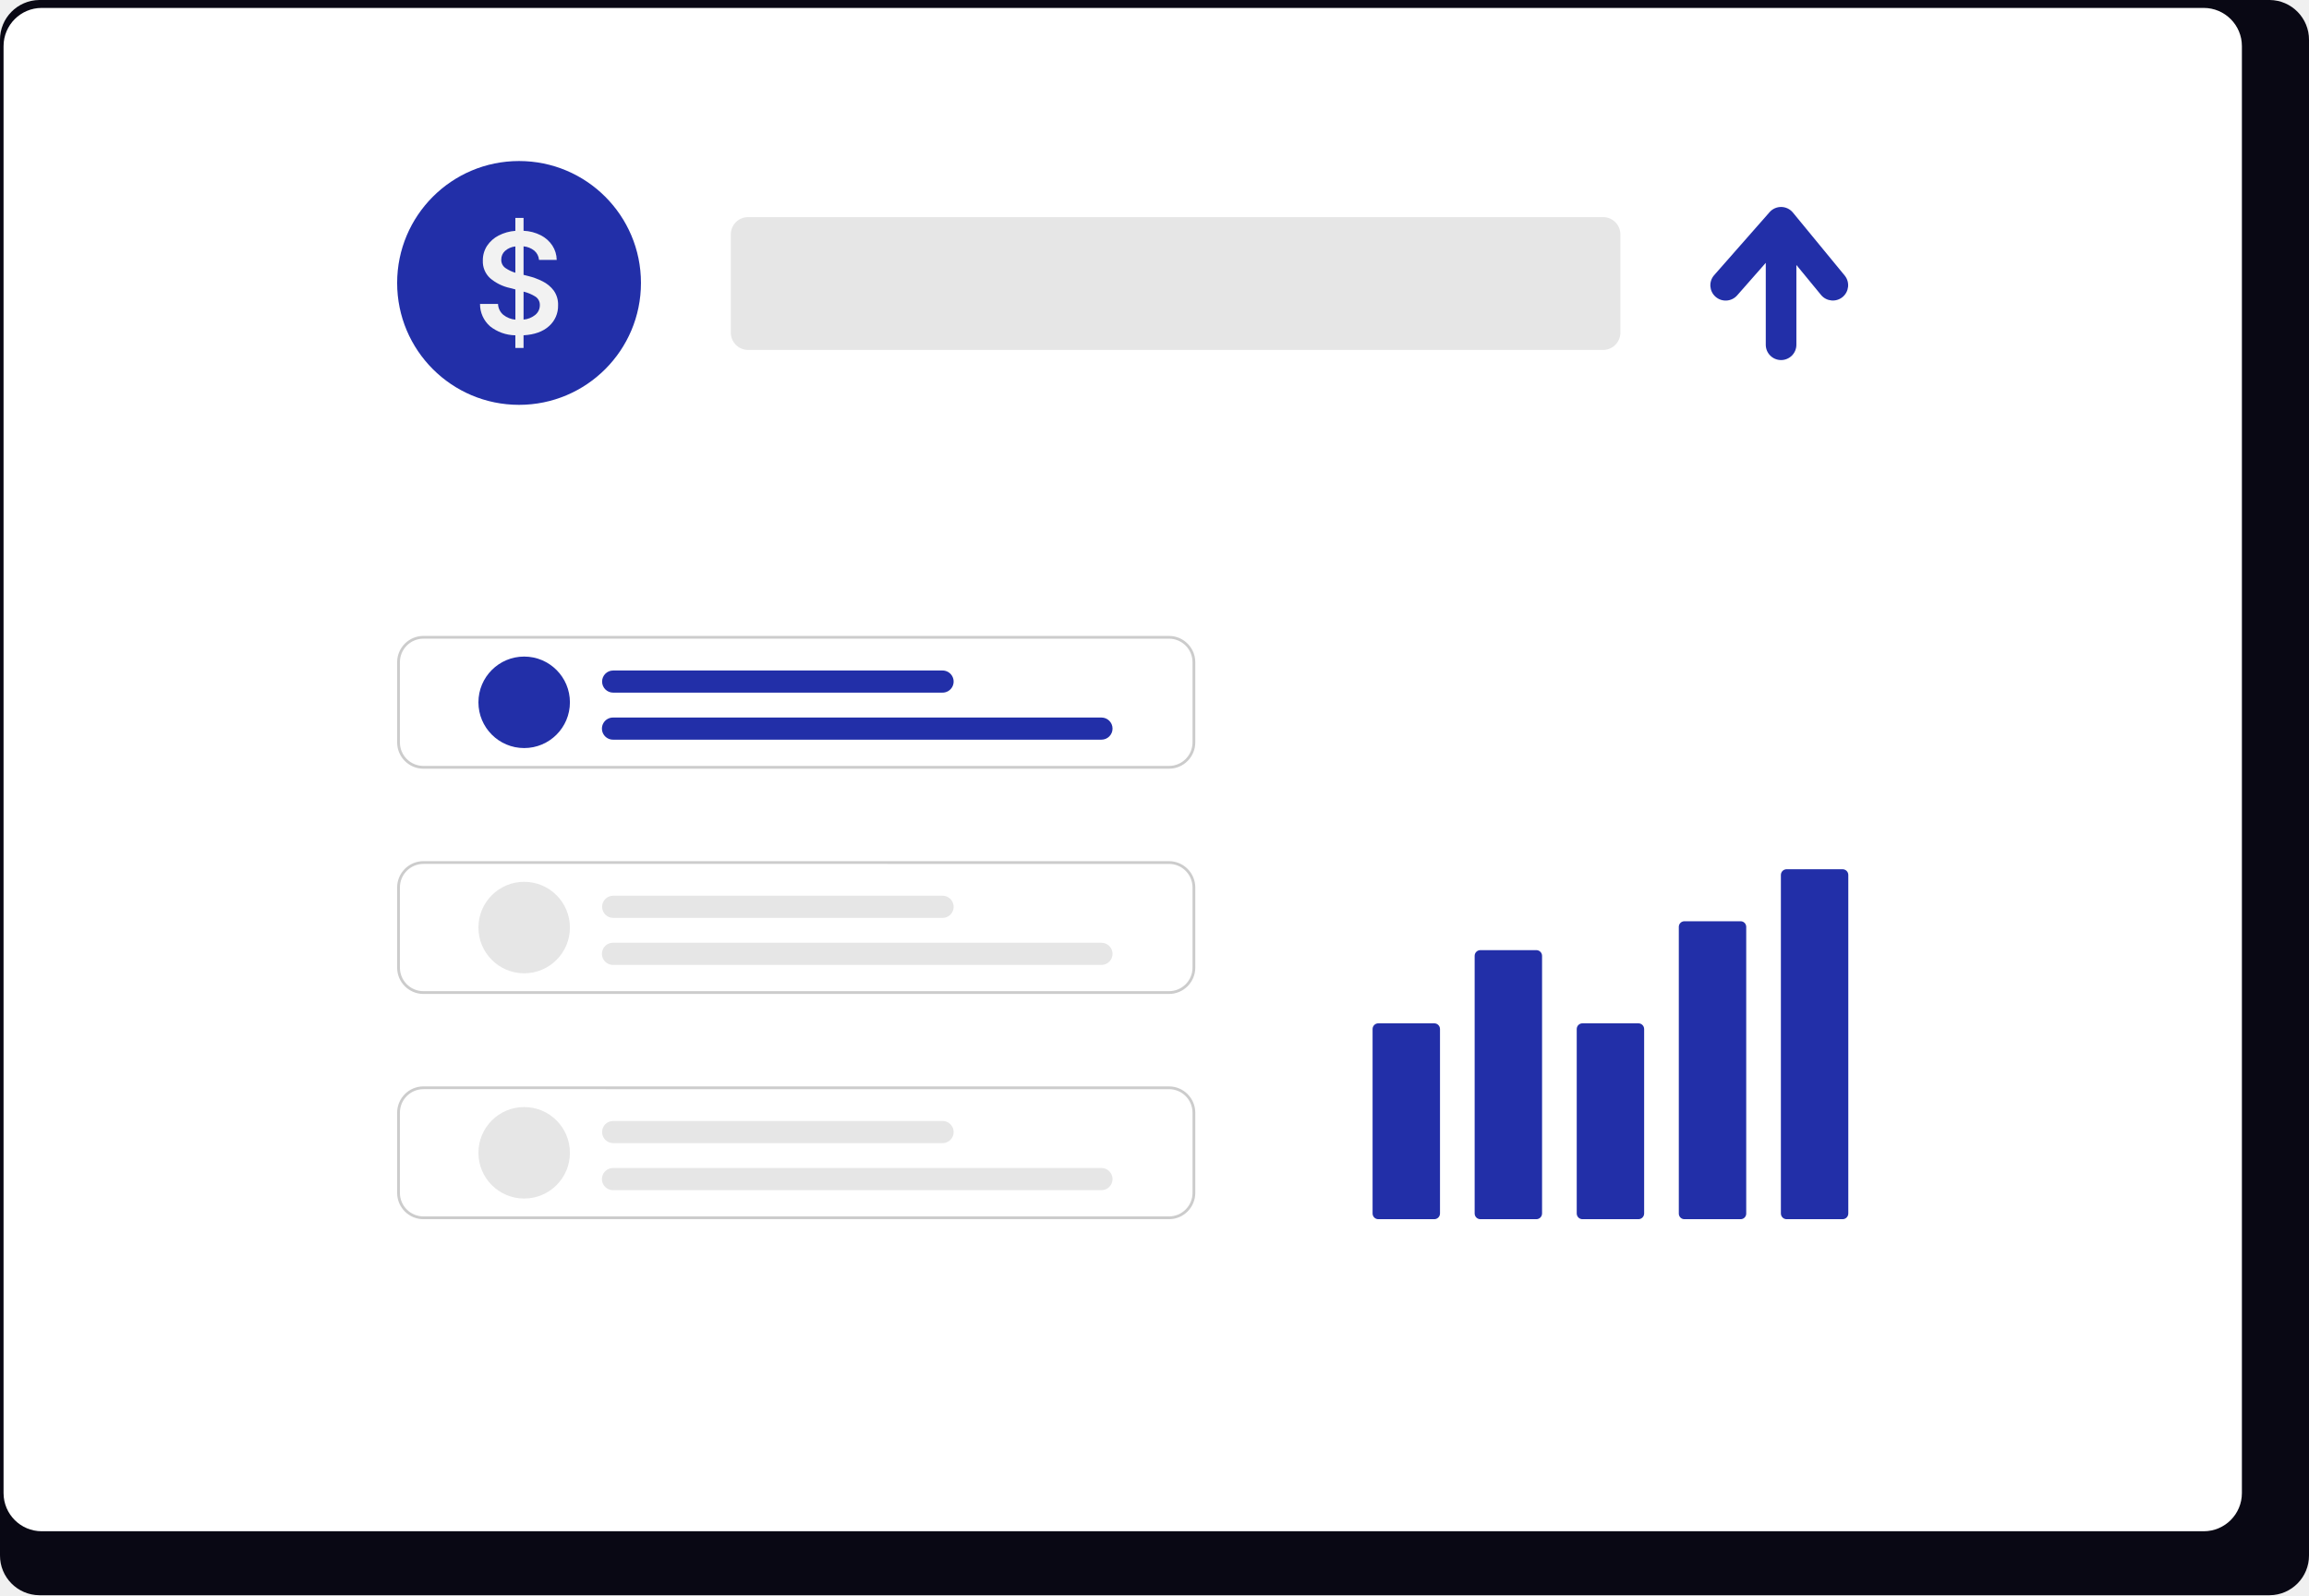
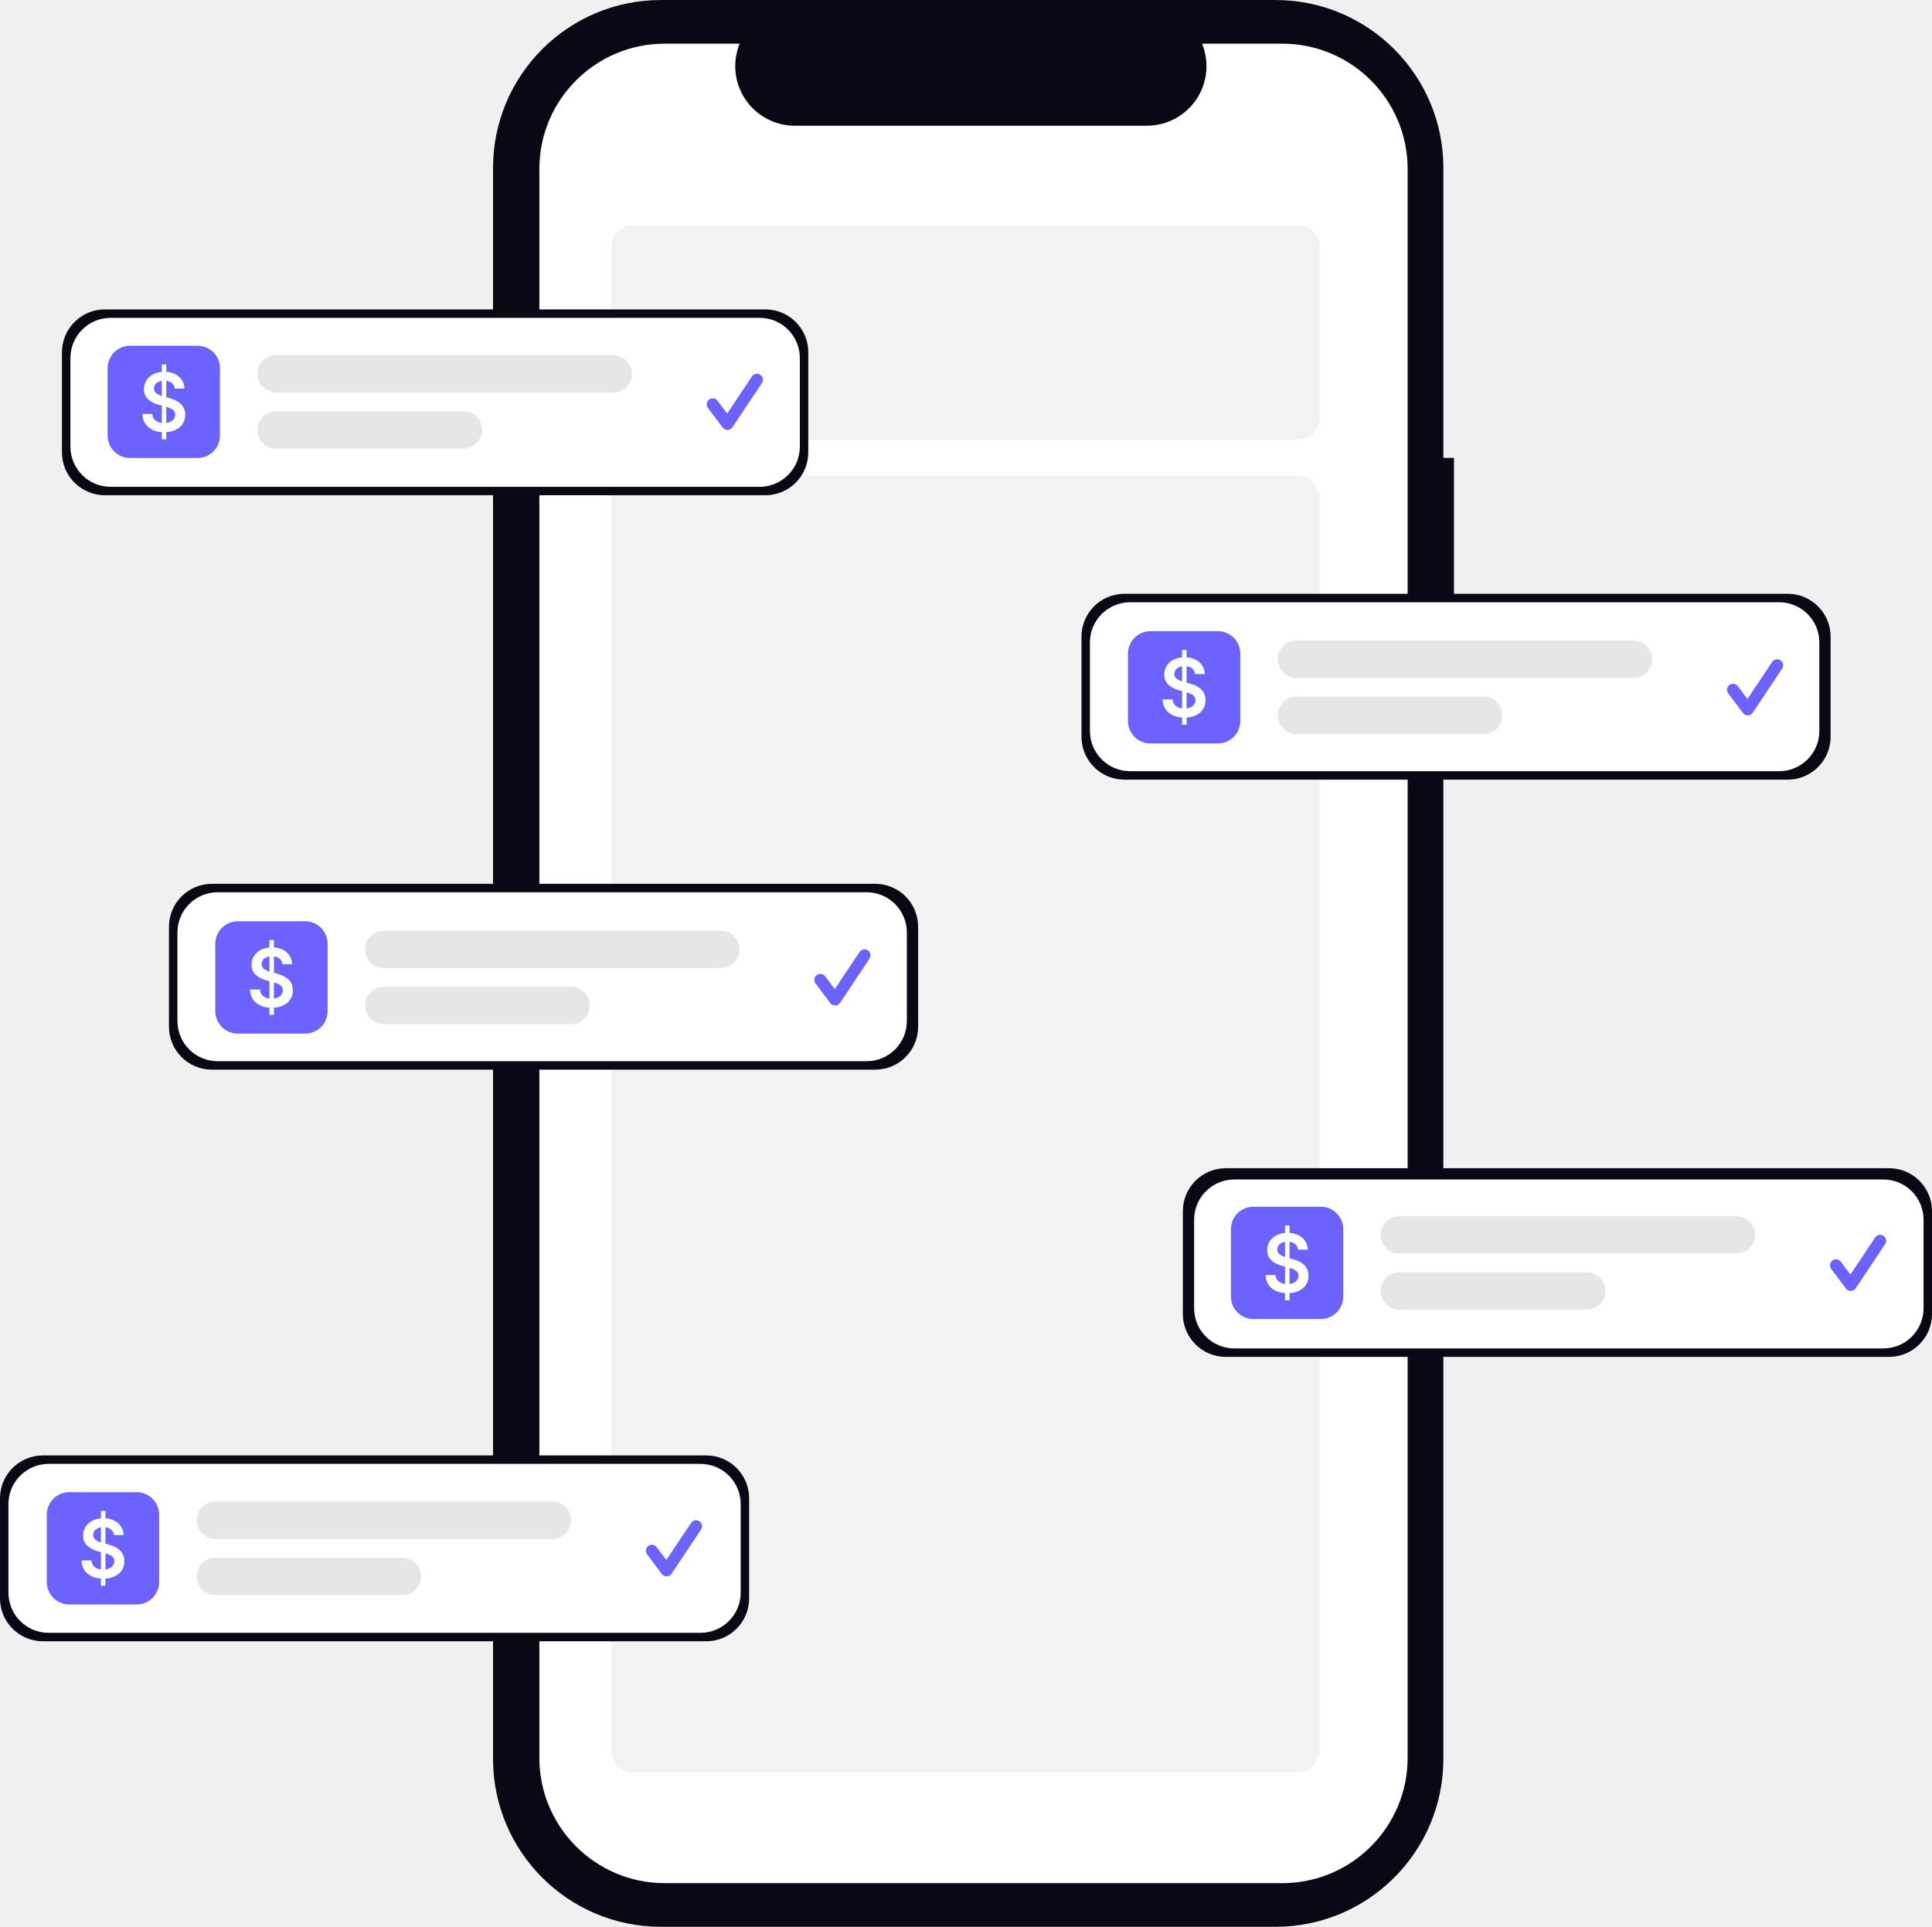
- <svg xmlns="http://www.w3.org/2000/svg" width="799.465" height="552.326" viewBox="0 0 799.465 552.326" role="img" artist="Katerina Limpitsouni" source="https://undraw.co/">
-   <g transform="translate(-560.267 -263.837)">
-     <path d="M1352.3,232.384H580.059a13.747,13.747,0,0,0-13.613,13.848v524.66a13.74,13.74,0,0,0,13.613,13.819H1352.3a13.741,13.741,0,0,0,13.613-13.819V246.232a13.747,13.747,0,0,0-13.611-13.848Z" transform="translate(-6.18 31.452)" fill="#090814" />
-     <path d="M1328.244,232.384h-748.6a13.225,13.225,0,0,0-13.2,13.223V746.614a13.219,13.219,0,0,0,13.2,13.2h748.6a13.219,13.219,0,0,0,13.2-13.2V245.608a13.224,13.224,0,0,0-13.194-13.223Z" transform="translate(-4.945 34.196)" fill="#fff" />
-     <g transform="translate(39.305 -65)">
-       <ellipse cx="42.209" cy="42.209" rx="42.209" ry="42.209" transform="translate(658.469 384.59)" fill="#222fa8" />
-       <path d="M17.8-54.353v-4.379a14.411,14.411,0,0,1-8.782-3.137A10.2,10.2,0,0,1,5.566-69.6H11.8a5.148,5.148,0,0,0,1.87,3.811,7.911,7.911,0,0,0,4.142,1.637V-74.616l-1.9-.5a15.7,15.7,0,0,1-6.9-3.43,7.85,7.85,0,0,1-2.473-6.036A9.128,9.128,0,0,1,7.993-89.7a10.606,10.606,0,0,1,4-3.573A15.06,15.06,0,0,1,17.8-94.906V-99.38h2.84v4.451a14.55,14.55,0,0,1,5.977,1.562,10.585,10.585,0,0,1,3.989,3.551,9.314,9.314,0,0,1,1.515,4.971H25.994a4.679,4.679,0,0,0-1.637-3.2,6.9,6.9,0,0,0-3.717-1.491v9.871l1.586.4a23.581,23.581,0,0,1,4.983,1.835,10.824,10.824,0,0,1,3.885,3.211,8.271,8.271,0,0,1,1.5,5.09,9.313,9.313,0,0,1-3.137,7.22q-3.137,2.84-8.818,3.172v4.379Zm2.84-9.82a7.418,7.418,0,0,0,4.084-1.657,4.251,4.251,0,0,0,1.551-3.338,3.357,3.357,0,0,0-1.539-2.971,13.86,13.86,0,0,0-4.092-1.716ZM17.8-80.392v-9.113a6.361,6.361,0,0,0-3.586,1.562,3.97,3.97,0,0,0-1.29,2.982,3.381,3.381,0,0,0,1.5,2.971,12.2,12.2,0,0,0,3.376,1.6Z" transform="translate(681.598 503.664)" fill="#f2f2f2" />
+ <svg xmlns="http://www.w3.org/2000/svg" width="720.44" height="718.635" viewBox="0 0 720.44 718.635" role="img" artist="Katerina Limpitsouni" source="https://undraw.co/">
+   <g transform="translate(-600 -181)">
+     <g transform="translate(783.85 181)">
+       <path d="M624.7,249.968h-3.952V141.8a62.6,62.6,0,0,0-62.6-62.6H328.97a62.6,62.6,0,0,0-62.6,62.6V735.225a62.6,62.6,0,0,0,62.6,62.6H558.143a62.6,62.6,0,0,0,62.6-62.6V326.965H624.7Z" transform="translate(-266.365 -79.193)" fill="#090814" />
+       <path d="M560.888,95.686H530.974a22.212,22.212,0,0,1-20.565,30.6h-131.3a22.212,22.212,0,0,1-20.566-30.6H330.607a46.752,46.752,0,0,0-46.752,46.752V735a46.752,46.752,0,0,0,46.752,46.752H560.879A46.752,46.752,0,0,0,607.63,735V142.439a46.752,46.752,0,0,0-46.744-46.752Z" transform="translate(-266.577 -79.397)" fill="#fff" />
    </g>
-     <rect width="308" height="46" rx="6" transform="translate(813.305 339)" fill="#e6e6e6" />
-     <path d="M551.391,355.938l-17.978-21.862a5.3,5.3,0,0,0-8.072-.134L506.115,355.8a5.3,5.3,0,0,0,7.959,7l9.947-11.311v28.363a5.3,5.3,0,0,0,10.6,0V352.229l8.586,10.441a5.3,5.3,0,0,0,8.186-6.732Z" transform="translate(647.623 3.352)" fill="#222fa8" />
-     <g transform="translate(697.773 484.014)">
-       <path d="M493.44,473.526H235.29a9.111,9.111,0,0,1-9.1-9.1V436.648a9.111,9.111,0,0,1,9.1-9.1H493.44a9.111,9.111,0,0,1,9.1,9.1v27.779a9.111,9.111,0,0,1-9.1,9.1ZM235.29,428.5a8.151,8.151,0,0,0-8.142,8.142v27.779a8.151,8.151,0,0,0,8.142,8.142H493.44a8.151,8.151,0,0,0,8.142-8.142V436.648a8.151,8.151,0,0,0-8.142-8.144Z" transform="translate(-226.19 -427.548)" fill="#ccc" />
-       <path d="M293.616,472.332a15.839,15.839,0,1,1,15.839-15.839,15.839,15.839,0,0,1-15.839,15.839Z" transform="translate(-249.633 -433.504)" fill="#222fa8" />
-       <path d="M529.174,487.007H360.108a3.832,3.832,0,1,1,0-7.663H529.174a3.832,3.832,0,1,1,0,7.664Z" transform="translate(-285.308 -451.086)" fill="#222fa8" />
-       <path d="M474.089,457.158H360.1a3.832,3.832,0,1,1,0-7.664H474.089a3.832,3.832,0,1,1,0,7.663Z" transform="translate(-285.305 -437.521)" fill="#222fa8" />
+     <path d="M8,0H256a8,8,0,0,1,8,8V72a8,8,0,0,1-8,8H8a8,8,0,0,1-8-8V8A8,8,0,0,1,8,0Z" transform="translate(828 265)" fill="#f2f2f2" />
+     <path d="M8,0H256a8.065,8.065,0,0,1,8,8.128V475.474a8.065,8.065,0,0,1-8,8.128H8a8.065,8.065,0,0,1-8-8.128V8.128A8.065,8.065,0,0,1,8,0Z" transform="translate(828 358.398)" fill="#f2f2f2" />
+     <g transform="translate(623.104 296.398)">
+       <rect width="278.304" height="69.313" rx="16" transform="translate(0 0)" fill="#090814" />
+       <rect width="272.003" height="63.012" rx="15" transform="translate(3.151 3.151)" fill="#fff" />
+       <path d="M301.207,370.636a2.238,2.238,0,0,1-1.791-.9l-5.489-7.318a2.238,2.238,0,0,1,3.581-2.686l3.591,4.788,9.223-13.834a2.238,2.238,0,0,1,3.725,2.483L303.07,369.639a2.239,2.239,0,0,1-1.8,1Z" transform="translate(-53.047 -325.676)" fill="#6c63ff" />
+       <g transform="translate(17.038 13.546)">
+         <path d="M8.377,0H33.509a8.377,8.377,0,0,1,8.377,8.377V33.509a8.377,8.377,0,0,1-8.377,8.377H8.377A8.377,8.377,0,0,1,0,33.509V8.377A8.377,8.377,0,0,1,8.377,0Z" transform="translate(0 0)" fill="#6c63ff" />
+         <path d="M12.786-71.456v-2.713A8.255,8.255,0,0,1,7.6-76.114a6.472,6.472,0,0,1-2.037-4.8H9.245a3.254,3.254,0,0,0,1.1,2.364,4.545,4.545,0,0,0,2.444,1.015V-84.02l-1.121-.31A9.1,9.1,0,0,1,7.6-86.457,5,5,0,0,1,6.139-90.2,5.875,5.875,0,0,1,7-93.377,6.376,6.376,0,0,1,9.36-95.592a8.564,8.564,0,0,1,3.427-1.015V-99.38h1.676v2.761a8.263,8.263,0,0,1,3.527.968,6.362,6.362,0,0,1,2.355,2.2,5.984,5.984,0,0,1,.9,3.083H17.623a2.953,2.953,0,0,0-.966-1.985,3.966,3.966,0,0,0-2.194-.925v6.121l.936.248a13.5,13.5,0,0,1,2.941,1.138,6.47,6.47,0,0,1,2.294,1.995,5.318,5.318,0,0,1,.886,3.156,5.914,5.914,0,0,1-1.852,4.478,8,8,0,0,1-5.2,1.968v2.716Zm1.676-6.091a4.265,4.265,0,0,0,2.41-1.027,2.693,2.693,0,0,0,.916-2.07,2.114,2.114,0,0,0-.909-1.843,7.971,7.971,0,0,0-2.415-1.064ZM12.786-87.6v-5.652a3.668,3.668,0,0,0-2.116.968,2.522,2.522,0,0,0-.761,1.849,2.132,2.132,0,0,0,.886,1.843,7.05,7.05,0,0,0,1.995.992Z" transform="translate(7.4 106.363)" fill="#fff" />
+       </g>
+       <path d="M6.981,0h125.66a6.981,6.981,0,1,1,0,13.962H6.981A6.981,6.981,0,0,1,6.981,0Z" transform="translate(72.886 17.036)" fill="#e6e6e6" />
+       <path d="M6.981,0H76.792a6.981,6.981,0,1,1,0,13.962H6.981A6.981,6.981,0,0,1,6.981,0Z" transform="translate(72.886 37.98)" fill="#e6e6e6" />
    </g>
-     <g transform="translate(697.773 562)">
-       <path d="M493.44,473.526H235.29a9.111,9.111,0,0,1-9.1-9.1V436.648a9.111,9.111,0,0,1,9.1-9.1H493.44a9.111,9.111,0,0,1,9.1,9.1v27.779a9.111,9.111,0,0,1-9.1,9.1ZM235.29,428.5a8.151,8.151,0,0,0-8.142,8.142v27.779a8.151,8.151,0,0,0,8.142,8.142H493.44a8.151,8.151,0,0,0,8.142-8.142V436.648a8.151,8.151,0,0,0-8.142-8.144Z" transform="translate(-226.19 -427.548)" fill="#ccc" />
-       <path d="M293.616,472.332a15.839,15.839,0,1,1,15.839-15.839,15.839,15.839,0,0,1-15.839,15.839Z" transform="translate(-249.633 -433.504)" fill="#e6e6e6" />
-       <path d="M529.174,487.007H360.108a3.832,3.832,0,1,1,0-7.663H529.174a3.832,3.832,0,1,1,0,7.664Z" transform="translate(-285.308 -451.086)" fill="#e6e6e6" />
-       <path d="M474.089,457.158H360.1a3.832,3.832,0,1,1,0-7.664H474.089a3.832,3.832,0,1,1,0,7.663Z" transform="translate(-285.305 -437.521)" fill="#e6e6e6" />
+     <g transform="translate(1003.278 402.469)">
+       <rect width="279.354" height="69.313" rx="16" transform="translate(0 0)" fill="#090814" />
+       <rect width="272.003" height="63.012" rx="15" transform="translate(3.151 3.151)" fill="#fff" />
+       <path d="M301.207,370.636a2.238,2.238,0,0,1-1.791-.9l-5.489-7.318a2.238,2.238,0,0,1,3.581-2.686l3.591,4.788,9.223-13.834a2.238,2.238,0,0,1,3.725,2.483L303.07,369.639a2.239,2.239,0,0,1-1.8,1Z" transform="translate(-52.751 -325.287)" fill="#6c63ff" />
+       <g transform="translate(17.334 13.936)">
+         <path d="M8.377,0H33.509a8.377,8.377,0,0,1,8.377,8.377V33.509a8.377,8.377,0,0,1-8.377,8.377H8.377A8.377,8.377,0,0,1,0,33.509V8.377A8.377,8.377,0,0,1,8.377,0Z" transform="translate(0 0)" fill="#6c63ff" />
+         <path d="M12.786-71.456v-2.713A8.255,8.255,0,0,1,7.6-76.114a6.472,6.472,0,0,1-2.037-4.8H9.245a3.254,3.254,0,0,0,1.1,2.364,4.545,4.545,0,0,0,2.444,1.015V-84.02l-1.121-.31A9.1,9.1,0,0,1,7.6-86.457,5,5,0,0,1,6.139-90.2,5.875,5.875,0,0,1,7-93.377,6.376,6.376,0,0,1,9.36-95.592a8.564,8.564,0,0,1,3.427-1.015V-99.38h1.676v2.761a8.263,8.263,0,0,1,3.527.968,6.362,6.362,0,0,1,2.355,2.2,5.984,5.984,0,0,1,.9,3.083H17.623a2.953,2.953,0,0,0-.966-1.985,3.966,3.966,0,0,0-2.194-.925v6.121l.936.248a13.5,13.5,0,0,1,2.941,1.138,6.47,6.47,0,0,1,2.294,1.995,5.318,5.318,0,0,1,.886,3.156,5.914,5.914,0,0,1-1.852,4.478,8,8,0,0,1-5.2,1.968v2.716Zm1.676-6.091a4.265,4.265,0,0,0,2.41-1.027,2.693,2.693,0,0,0,.916-2.07,2.114,2.114,0,0,0-.909-1.843,7.971,7.971,0,0,0-2.415-1.064ZM12.786-87.6v-5.652a3.668,3.668,0,0,0-2.116.968,2.522,2.522,0,0,0-.761,1.849,2.132,2.132,0,0,0,.886,1.843,7.05,7.05,0,0,0,1.995.992Z" transform="translate(7.4 106.363)" fill="#fff" />
+       </g>
+       <path d="M6.981,0h125.66a6.981,6.981,0,1,1,0,13.962H6.981A6.981,6.981,0,0,1,6.981,0Z" transform="translate(73.181 17.426)" fill="#e6e6e6" />
+       <path d="M6.981,0H76.792a6.981,6.981,0,1,1,0,13.962H6.981A6.981,6.981,0,0,1,6.981,0Z" transform="translate(73.181 38.369)" fill="#e6e6e6" />
    </g>
-     <g transform="translate(697.773 639.986)">
-       <path d="M493.44,473.526H235.29a9.111,9.111,0,0,1-9.1-9.1V436.648a9.111,9.111,0,0,1,9.1-9.1H493.44a9.111,9.111,0,0,1,9.1,9.1v27.779a9.111,9.111,0,0,1-9.1,9.1ZM235.29,428.5a8.151,8.151,0,0,0-8.142,8.142v27.779a8.151,8.151,0,0,0,8.142,8.142H493.44a8.151,8.151,0,0,0,8.142-8.142V436.648a8.151,8.151,0,0,0-8.142-8.144Z" transform="translate(-226.19 -427.548)" fill="#ccc" />
-       <path d="M293.616,472.332a15.839,15.839,0,1,1,15.839-15.839,15.839,15.839,0,0,1-15.839,15.839Z" transform="translate(-249.633 -433.504)" fill="#e6e6e6" />
-       <path d="M529.174,487.007H360.108a3.832,3.832,0,1,1,0-7.663H529.174a3.832,3.832,0,1,1,0,7.664Z" transform="translate(-285.308 -451.086)" fill="#e6e6e6" />
-       <path d="M474.089,457.158H360.1a3.832,3.832,0,1,1,0-7.664H474.089a3.832,3.832,0,1,1,0,7.663Z" transform="translate(-285.305 -437.521)" fill="#e6e6e6" />
+     <g transform="translate(663.012 510.639)">
+       <rect width="279.354" height="69.313" rx="16" transform="translate(0 0)" fill="#090814" />
+       <rect width="272.003" height="63.012" rx="15" transform="translate(3.151 3.151)" fill="#fff" />
+       <path d="M301.207,370.636a2.238,2.238,0,0,1-1.791-.9l-5.489-7.318a2.238,2.238,0,0,1,3.581-2.686l3.591,4.788,9.223-13.834a2.238,2.238,0,0,1,3.725,2.483L303.07,369.639a2.239,2.239,0,0,1-1.8,1Z" transform="translate(-52.814 -325.25)" fill="#6c63ff" />
+       <g transform="translate(17.272 13.972)">
+         <path d="M8.377,0H33.509a8.377,8.377,0,0,1,8.377,8.377V33.509a8.377,8.377,0,0,1-8.377,8.377H8.377A8.377,8.377,0,0,1,0,33.509V8.377A8.377,8.377,0,0,1,8.377,0Z" transform="translate(0 0)" fill="#6c63ff" />
+         <path d="M12.786-71.456v-2.713A8.255,8.255,0,0,1,7.6-76.114a6.472,6.472,0,0,1-2.037-4.8H9.245a3.254,3.254,0,0,0,1.1,2.364,4.545,4.545,0,0,0,2.444,1.015V-84.02l-1.121-.31A9.1,9.1,0,0,1,7.6-86.457,5,5,0,0,1,6.139-90.2,5.875,5.875,0,0,1,7-93.377,6.376,6.376,0,0,1,9.36-95.592a8.564,8.564,0,0,1,3.427-1.015V-99.38h1.676v2.761a8.263,8.263,0,0,1,3.527.968,6.362,6.362,0,0,1,2.355,2.2,5.984,5.984,0,0,1,.9,3.083H17.623a2.953,2.953,0,0,0-.966-1.985,3.966,3.966,0,0,0-2.194-.925v6.121l.936.248a13.5,13.5,0,0,1,2.941,1.138,6.47,6.47,0,0,1,2.294,1.995,5.318,5.318,0,0,1,.886,3.156,5.914,5.914,0,0,1-1.852,4.478,8,8,0,0,1-5.2,1.968v2.716Zm1.676-6.091a4.265,4.265,0,0,0,2.41-1.027,2.693,2.693,0,0,0,.916-2.07,2.114,2.114,0,0,0-.909-1.843,7.971,7.971,0,0,0-2.415-1.064ZM12.786-87.6v-5.652a3.668,3.668,0,0,0-2.116.968,2.522,2.522,0,0,0-.761,1.849,2.132,2.132,0,0,0,.886,1.843,7.05,7.05,0,0,0,1.995.992Z" transform="translate(7.4 106.363)" fill="#fff" />
+       </g>
+       <path d="M6.981,0h125.66a6.981,6.981,0,1,1,0,13.962H6.981A6.981,6.981,0,0,1,6.981,0Z" transform="translate(73.119 17.463)" fill="#e6e6e6" />
+       <path d="M6.981,0H76.792a6.981,6.981,0,1,1,0,13.962H6.981A6.981,6.981,0,0,1,6.981,0Z" transform="translate(73.119 38.406)" fill="#e6e6e6" />
    </g>
-     <path d="M271.576,431.763H252.2a1.982,1.982,0,0,1-1.98-1.979v-63.86a1.982,1.982,0,0,1,1.98-1.979h19.381a1.982,1.982,0,0,1,1.98,1.979v63.86A1.982,1.982,0,0,1,271.576,431.763Z" transform="translate(785.289 254.201)" fill="#222fa8" />
-     <path d="M384.814,375.915H365.433a1.982,1.982,0,0,1-1.98-1.979v-89.2a1.982,1.982,0,0,1,1.98-1.979h19.381a1.982,1.982,0,0,1,1.98,1.979v89.2A1.982,1.982,0,0,1,384.814,375.915Z" transform="translate(707.395 310.049)" fill="#222fa8" />
-     <path d="M498.051,431.763H478.67a1.982,1.982,0,0,1-1.98-1.979v-63.86a1.982,1.982,0,0,1,1.98-1.979h19.381a1.982,1.982,0,0,1,1.98,1.979v63.86A1.982,1.982,0,0,1,498.051,431.763Z" transform="translate(629.502 254.201)" fill="#222fa8" />
-     <path d="M611.289,353.869H591.908a1.938,1.938,0,0,1-1.98-1.89V252.6a1.939,1.939,0,0,1,1.98-1.89h19.381a1.938,1.938,0,0,1,1.98,1.89v99.383A1.938,1.938,0,0,1,611.289,353.869Z" transform="translate(551.609 332.096)" fill="#222fa8" />
-     <path d="M724.526,314.188H705.145a1.982,1.982,0,0,1-1.98-1.979V195a1.982,1.982,0,0,1,1.98-1.979h19.381a1.982,1.982,0,0,1,1.98,1.979V312.209A1.982,1.982,0,0,1,724.526,314.188Z" transform="translate(473.715 371.776)" fill="#222fa8" />
+     <g transform="translate(1041.086 616.711)">
+       <rect width="279.354" height="70.364" rx="16" transform="translate(0 0)" fill="#090814" />
+       <rect width="272.003" height="63.012" rx="15" transform="translate(4.201 4.201)" fill="#fff" />
+       <path d="M301.207,370.636a2.238,2.238,0,0,1-1.791-.9l-5.489-7.318a2.238,2.238,0,0,1,3.581-2.686l3.591,4.788,9.223-13.834a2.238,2.238,0,0,1,3.725,2.483L303.07,369.639a2.239,2.239,0,0,1-1.8,1Z" transform="translate(-52.163 -324.86)" fill="#6c63ff" />
+       <g transform="translate(17.922 14.362)">
+         <path d="M8.377,0H33.509a8.377,8.377,0,0,1,8.377,8.377V33.509a8.377,8.377,0,0,1-8.377,8.377H8.377A8.377,8.377,0,0,1,0,33.509V8.377A8.377,8.377,0,0,1,8.377,0Z" transform="translate(0 0)" fill="#6c63ff" />
+         <path d="M12.786-71.456v-2.713A8.255,8.255,0,0,1,7.6-76.114a6.472,6.472,0,0,1-2.037-4.8H9.245a3.254,3.254,0,0,0,1.1,2.364,4.545,4.545,0,0,0,2.444,1.015V-84.02l-1.121-.31A9.1,9.1,0,0,1,7.6-86.457,5,5,0,0,1,6.139-90.2,5.875,5.875,0,0,1,7-93.377,6.376,6.376,0,0,1,9.36-95.592a8.564,8.564,0,0,1,3.427-1.015V-99.38h1.676v2.761a8.263,8.263,0,0,1,3.527.968,6.362,6.362,0,0,1,2.355,2.2,5.984,5.984,0,0,1,.9,3.083H17.623a2.953,2.953,0,0,0-.966-1.985,3.966,3.966,0,0,0-2.194-.925v6.121l.936.248a13.5,13.5,0,0,1,2.941,1.138,6.47,6.47,0,0,1,2.294,1.995,5.318,5.318,0,0,1,.886,3.156,5.914,5.914,0,0,1-1.852,4.478,8,8,0,0,1-5.2,1.968v2.716Zm1.676-6.091a4.265,4.265,0,0,0,2.41-1.027,2.693,2.693,0,0,0,.916-2.07,2.114,2.114,0,0,0-.909-1.843,7.971,7.971,0,0,0-2.415-1.064ZM12.786-87.6v-5.652a3.668,3.668,0,0,0-2.116.968,2.522,2.522,0,0,0-.761,1.849,2.132,2.132,0,0,0,.886,1.843,7.05,7.05,0,0,0,1.995.992Z" transform="translate(7.4 106.363)" fill="#fff" />
+       </g>
+       <path d="M6.981,0h125.66a6.981,6.981,0,1,1,0,13.962H6.981A6.981,6.981,0,0,1,6.981,0Z" transform="translate(73.77 17.853)" fill="#e6e6e6" />
+       <path d="M6.981,0H76.792a6.981,6.981,0,1,1,0,13.962H6.981A6.981,6.981,0,0,1,6.981,0Z" transform="translate(73.77 38.796)" fill="#e6e6e6" />
+     </g>
+     <g transform="translate(600 723.832)">
+       <rect width="279.354" height="69.313" rx="16" transform="translate(0 0)" fill="#090814" />
+       <rect width="273.053" height="63.012" rx="15" transform="translate(3.151 3.151)" fill="#fff" />
+       <path d="M301.207,370.636a2.238,2.238,0,0,1-1.791-.9l-5.489-7.318a2.238,2.238,0,0,1,3.581-2.686l3.591,4.788,9.223-13.834a2.238,2.238,0,0,1,3.725,2.483L303.07,369.639a2.239,2.239,0,0,1-1.8,1Z" transform="translate(-52.631 -325.518)" fill="#6c63ff" />
+       <g transform="translate(17.454 13.704)">
+         <path d="M8.377,0H33.509a8.377,8.377,0,0,1,8.377,8.377V33.509a8.377,8.377,0,0,1-8.377,8.377H8.377A8.377,8.377,0,0,1,0,33.509V8.377A8.377,8.377,0,0,1,8.377,0Z" transform="translate(0 0)" fill="#6c63ff" />
+         <path d="M12.786-71.456v-2.713A8.255,8.255,0,0,1,7.6-76.114a6.472,6.472,0,0,1-2.037-4.8H9.245a3.254,3.254,0,0,0,1.1,2.364,4.545,4.545,0,0,0,2.444,1.015V-84.02l-1.121-.31A9.1,9.1,0,0,1,7.6-86.457,5,5,0,0,1,6.139-90.2,5.875,5.875,0,0,1,7-93.377,6.376,6.376,0,0,1,9.36-95.592a8.564,8.564,0,0,1,3.427-1.015V-99.38h1.676v2.761a8.263,8.263,0,0,1,3.527.968,6.362,6.362,0,0,1,2.355,2.2,5.984,5.984,0,0,1,.9,3.083H17.623a2.953,2.953,0,0,0-.966-1.985,3.966,3.966,0,0,0-2.194-.925v6.121l.936.248a13.5,13.5,0,0,1,2.941,1.138,6.47,6.47,0,0,1,2.294,1.995,5.318,5.318,0,0,1,.886,3.156,5.914,5.914,0,0,1-1.852,4.478,8,8,0,0,1-5.2,1.968v2.716Zm1.676-6.091a4.265,4.265,0,0,0,2.41-1.027,2.693,2.693,0,0,0,.916-2.07,2.114,2.114,0,0,0-.909-1.843,7.971,7.971,0,0,0-2.415-1.064ZM12.786-87.6v-5.652a3.668,3.668,0,0,0-2.116.968,2.522,2.522,0,0,0-.761,1.849,2.132,2.132,0,0,0,.886,1.843,7.05,7.05,0,0,0,1.995.992Z" transform="translate(7.4 106.363)" fill="#fff" />
+       </g>
+       <path d="M6.981,0h125.66a6.981,6.981,0,1,1,0,13.962H6.981A6.981,6.981,0,0,1,6.981,0Z" transform="translate(73.301 17.194)" fill="#e6e6e6" />
+       <path d="M6.981,0H76.792a6.981,6.981,0,1,1,0,13.962H6.981A6.981,6.981,0,0,1,6.981,0Z" transform="translate(73.301 38.138)" fill="#e6e6e6" />
+     </g>
  </g>
</svg>
